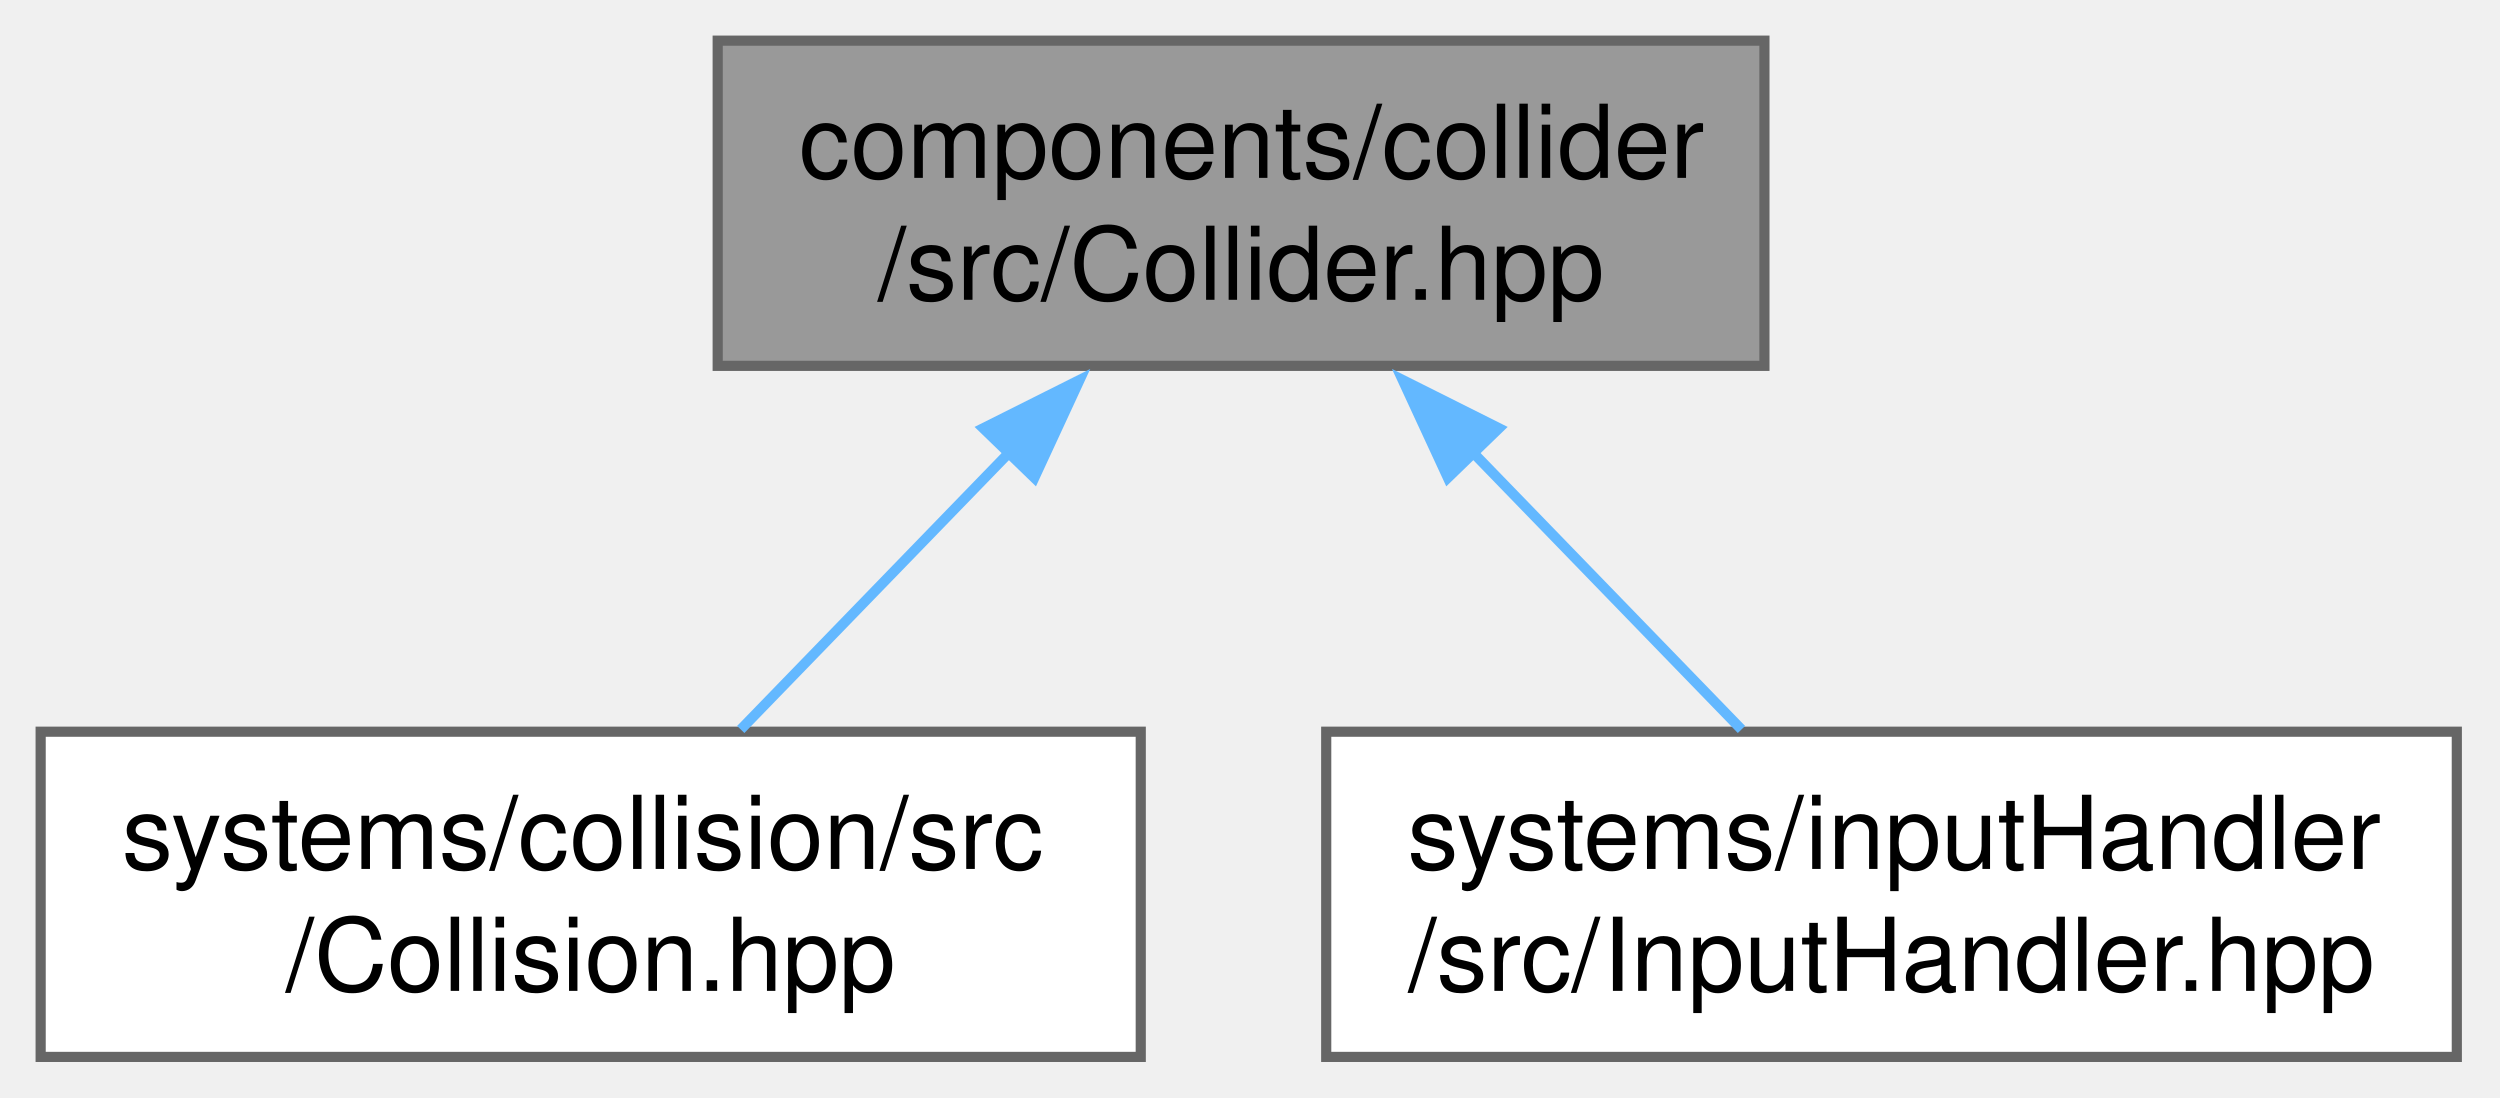
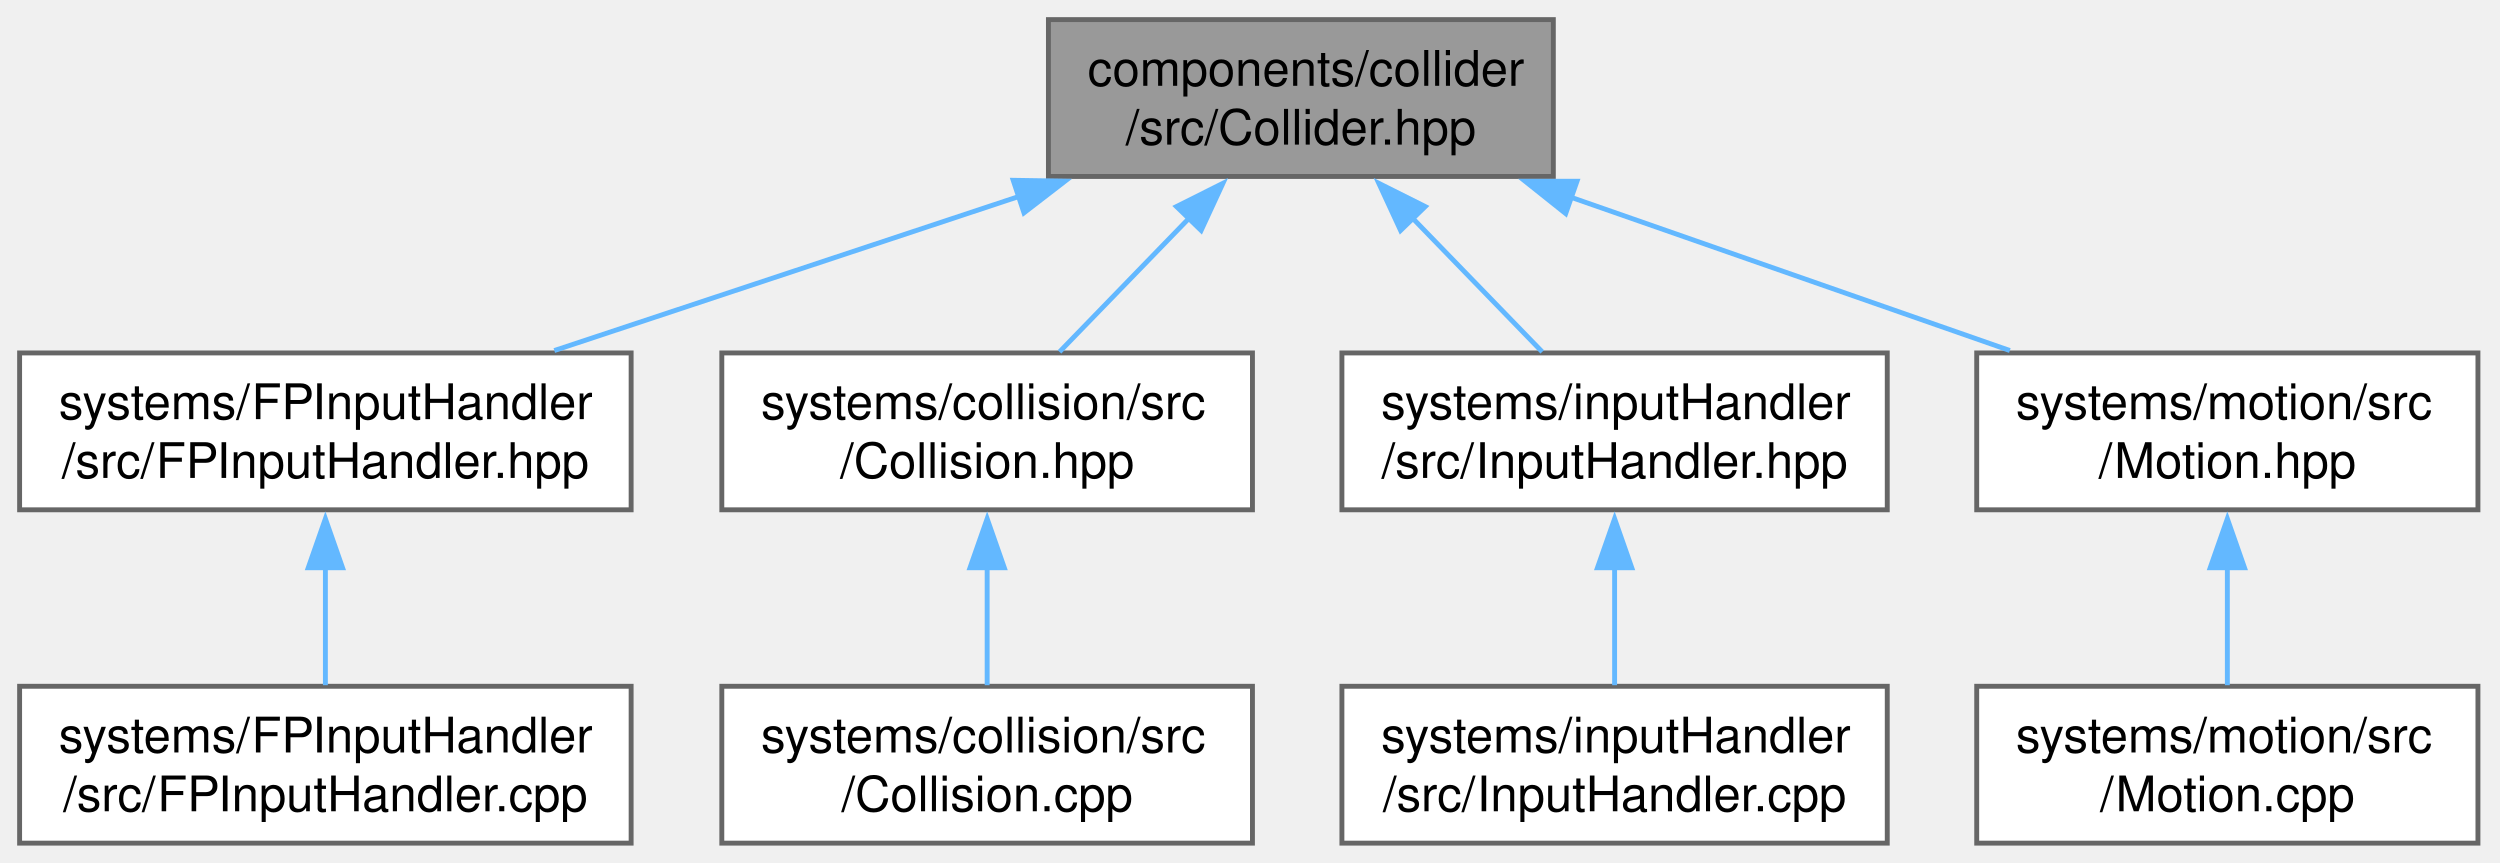
- <svg xmlns="http://www.w3.org/2000/svg" xmlns:xlink="http://www.w3.org/1999/xlink" width="246pt" height="108pt" viewBox="0.00 0.00 246.00 108.00">
-   <g id="graph0" class="graph" transform="scale(1 1) rotate(0) translate(4 104)">
+ <svg xmlns="http://www.w3.org/2000/svg" xmlns:xlink="http://www.w3.org/1999/xlink" width="510pt" height="176pt" viewBox="0.00 0.00 510.00 176.00">
+   <g id="graph0" class="graph" transform="scale(1 1) rotate(0) translate(4 172)">
    <g id="Node000001" class="node">
      <g id="a_Node000001">
        <a xlink:title=" ">
-           <polygon fill="#999999" stroke="#666666" points="169.62,-100 66.62,-100 66.62,-68 169.62,-68 169.62,-100" />
-           <text xml:space="preserve" text-anchor="start" x="74.62" y="-86.5" font-family="Helvetica,sans-Serif" font-size="10.00">components/collider</text>
-           <text xml:space="preserve" text-anchor="middle" x="118.12" y="-74.5" font-family="Helvetica,sans-Serif" font-size="10.00">/src/Collider.hpp</text>
+           <polygon fill="#999999" stroke="#666666" points="312.88,-168 209.88,-168 209.88,-136 312.88,-136 312.88,-168" />
+           <text xml:space="preserve" text-anchor="start" x="217.88" y="-154.5" font-family="Helvetica,sans-Serif" font-size="10.00">components/collider</text>
+           <text xml:space="preserve" text-anchor="middle" x="261.38" y="-142.5" font-family="Helvetica,sans-Serif" font-size="10.00">/src/Collider.hpp</text>
        </a>
      </g>
    </g>
    <g id="Node000002" class="node">
      <g id="a_Node000002">
-         <a xlink:href="Collision_8hpp.html" target="_top" xlink:title=" ">
-           <polygon fill="white" stroke="#666666" points="108.25,-32 0,-32 0,0 108.25,0 108.25,-32" />
-           <text xml:space="preserve" text-anchor="start" x="8" y="-18.5" font-family="Helvetica,sans-Serif" font-size="10.00">systems/collision/src</text>
-           <text xml:space="preserve" text-anchor="middle" x="54.12" y="-6.5" font-family="Helvetica,sans-Serif" font-size="10.00">/Collision.hpp</text>
+         <a xlink:href="FPInputHandler_8hpp.html" target="_top" xlink:title=" ">
+           <polygon fill="white" stroke="#666666" points="124.75,-100 0,-100 0,-68 124.75,-68 124.75,-100" />
+           <text xml:space="preserve" text-anchor="start" x="8" y="-86.5" font-family="Helvetica,sans-Serif" font-size="10.00">systems/FPInputHandler</text>
+           <text xml:space="preserve" text-anchor="middle" x="62.38" y="-74.5" font-family="Helvetica,sans-Serif" font-size="10.00">/src/FPInputHandler.hpp</text>
        </a>
      </g>
    </g>
    <g id="edge1_Node000001_Node000002" class="edge">
      <g id="a_edge1_Node000001_Node000002">
        <a xlink:title=" ">
-           <path fill="none" stroke="#63b8ff" d="M95.27,-59.43C86.49,-50.38 76.71,-40.29 68.89,-32.22" />
-           <polygon fill="#63b8ff" stroke="#63b8ff" points="92.75,-61.86 102.23,-66.61 97.78,-56.99 92.75,-61.86" />
+           <path fill="none" stroke="#63b8ff" d="M203.94,-131.95C173.83,-121.97 137.43,-109.89 109.08,-100.49" />
+           <polygon fill="#63b8ff" stroke="#63b8ff" points="202.69,-135.22 213.28,-135.05 204.89,-128.58 202.69,-135.22" />
+         </a>
+       </g>
+     </g>
+     <g id="Node000004" class="node">
+       <g id="a_Node000004">
+         <a xlink:href="Collision_8hpp.html" target="_top" xlink:title=" ">
+           <polygon fill="white" stroke="#666666" points="251.5,-100 143.25,-100 143.25,-68 251.5,-68 251.5,-100" />
+           <text xml:space="preserve" text-anchor="start" x="151.25" y="-86.5" font-family="Helvetica,sans-Serif" font-size="10.00">systems/collision/src</text>
+           <text xml:space="preserve" text-anchor="middle" x="197.38" y="-74.5" font-family="Helvetica,sans-Serif" font-size="10.00">/Collision.hpp</text>
+         </a>
+       </g>
+     </g>
+     <g id="edge3_Node000001_Node000004" class="edge">
+       <g id="a_edge3_Node000001_Node000004">
+         <a xlink:title=" ">
+           <path fill="none" stroke="#63b8ff" d="M238.52,-127.43C229.74,-118.38 219.96,-108.29 212.14,-100.22" />
+           <polygon fill="#63b8ff" stroke="#63b8ff" points="236,-129.86 245.48,-134.61 241.03,-124.99 236,-129.86" />
+         </a>
+       </g>
+     </g>
+     <g id="Node000006" class="node">
+       <g id="a_Node000006">
+         <a xlink:href="InputHandler_8hpp.html" target="_top" xlink:title=" ">
+           <polygon fill="white" stroke="#666666" points="381,-100 269.75,-100 269.75,-68 381,-68 381,-100" />
+           <text xml:space="preserve" text-anchor="start" x="277.75" y="-86.5" font-family="Helvetica,sans-Serif" font-size="10.00">systems/inputHandler</text>
+           <text xml:space="preserve" text-anchor="middle" x="325.38" y="-74.5" font-family="Helvetica,sans-Serif" font-size="10.00">/src/InputHandler.hpp</text>
+         </a>
+       </g>
+     </g>
+     <g id="edge5_Node000001_Node000006" class="edge">
+       <g id="a_edge5_Node000001_Node000006">
+         <a xlink:title=" ">
+           <path fill="none" stroke="#63b8ff" d="M284.23,-127.43C293.01,-118.38 302.79,-108.29 310.61,-100.22" />
+           <polygon fill="#63b8ff" stroke="#63b8ff" points="281.72,-124.99 277.27,-134.61 286.75,-129.86 281.72,-124.99" />
+         </a>
+       </g>
+     </g>
+     <g id="Node000008" class="node">
+       <g id="a_Node000008">
+         <a xlink:href="Motion_8hpp.html" target="_top" xlink:title=" ">
+           <polygon fill="white" stroke="#666666" points="501.5,-100 399.25,-100 399.25,-68 501.5,-68 501.5,-100" />
+           <text xml:space="preserve" text-anchor="start" x="407.25" y="-86.5" font-family="Helvetica,sans-Serif" font-size="10.00">systems/motion/src</text>
+           <text xml:space="preserve" text-anchor="middle" x="450.38" y="-74.5" font-family="Helvetica,sans-Serif" font-size="10.00">/Motion.hpp</text>
+         </a>
+       </g>
+     </g>
+     <g id="edge7_Node000001_Node000008" class="edge">
+       <g id="a_edge7_Node000001_Node000008">
+         <a xlink:title=" ">
+           <path fill="none" stroke="#63b8ff" d="M316.3,-131.82C344.82,-121.86 379.21,-109.85 406.01,-100.49" />
+           <polygon fill="#63b8ff" stroke="#63b8ff" points="315.4,-128.43 307.12,-135.03 317.71,-135.03 315.4,-128.43" />
        </a>
      </g>
    </g>
    <g id="Node000003" class="node">
      <g id="a_Node000003">
-         <a xlink:href="InputHandler_8hpp.html" target="_top" xlink:title=" ">
-           <polygon fill="white" stroke="#666666" points="237.75,-32 126.5,-32 126.5,0 237.75,0 237.75,-32" />
-           <text xml:space="preserve" text-anchor="start" x="134.5" y="-18.5" font-family="Helvetica,sans-Serif" font-size="10.00">systems/inputHandler</text>
-           <text xml:space="preserve" text-anchor="middle" x="182.12" y="-6.5" font-family="Helvetica,sans-Serif" font-size="10.00">/src/InputHandler.hpp</text>
+         <a xlink:href="FPInputHandler_8cpp.html" target="_top" xlink:title=" ">
+           <polygon fill="white" stroke="#666666" points="124.75,-32 0,-32 0,0 124.75,0 124.75,-32" />
+           <text xml:space="preserve" text-anchor="start" x="8" y="-18.5" font-family="Helvetica,sans-Serif" font-size="10.00">systems/FPInputHandler</text>
+           <text xml:space="preserve" text-anchor="middle" x="62.38" y="-6.5" font-family="Helvetica,sans-Serif" font-size="10.00">/src/FPInputHandler.cpp</text>
        </a>
      </g>
    </g>
-     <g id="edge2_Node000001_Node000003" class="edge">
-       <g id="a_edge2_Node000001_Node000003">
+     <g id="edge2_Node000002_Node000003" class="edge">
+       <g id="a_edge2_Node000002_Node000003">
        <a xlink:title=" ">
-           <path fill="none" stroke="#63b8ff" d="M140.98,-59.43C149.76,-50.38 159.54,-40.29 167.36,-32.22" />
-           <polygon fill="#63b8ff" stroke="#63b8ff" points="138.47,-56.99 134.02,-66.61 143.5,-61.86 138.47,-56.99" />
+           <path fill="none" stroke="#63b8ff" d="M62.38,-56.31C62.38,-48.12 62.38,-39.38 62.38,-32.22" />
+           <polygon fill="#63b8ff" stroke="#63b8ff" points="58.88,-56.18 62.38,-66.18 65.88,-56.18 58.88,-56.18" />
+         </a>
+       </g>
+     </g>
+     <g id="Node000005" class="node">
+       <g id="a_Node000005">
+         <a xlink:href="Collision_8cpp.html" target="_top" xlink:title=" ">
+           <polygon fill="white" stroke="#666666" points="251.5,-32 143.25,-32 143.25,0 251.5,0 251.5,-32" />
+           <text xml:space="preserve" text-anchor="start" x="151.25" y="-18.5" font-family="Helvetica,sans-Serif" font-size="10.00">systems/collision/src</text>
+           <text xml:space="preserve" text-anchor="middle" x="197.38" y="-6.5" font-family="Helvetica,sans-Serif" font-size="10.00">/Collision.cpp</text>
+         </a>
+       </g>
+     </g>
+     <g id="edge4_Node000004_Node000005" class="edge">
+       <g id="a_edge4_Node000004_Node000005">
+         <a xlink:title=" ">
+           <path fill="none" stroke="#63b8ff" d="M197.38,-56.31C197.38,-48.12 197.38,-39.38 197.38,-32.22" />
+           <polygon fill="#63b8ff" stroke="#63b8ff" points="193.88,-56.18 197.38,-66.18 200.88,-56.18 193.88,-56.18" />
+         </a>
+       </g>
+     </g>
+     <g id="Node000007" class="node">
+       <g id="a_Node000007">
+         <a xlink:href="InputHandler_8cpp.html" target="_top" xlink:title=" ">
+           <polygon fill="white" stroke="#666666" points="381,-32 269.75,-32 269.75,0 381,0 381,-32" />
+           <text xml:space="preserve" text-anchor="start" x="277.75" y="-18.5" font-family="Helvetica,sans-Serif" font-size="10.00">systems/inputHandler</text>
+           <text xml:space="preserve" text-anchor="middle" x="325.38" y="-6.5" font-family="Helvetica,sans-Serif" font-size="10.00">/src/InputHandler.cpp</text>
+         </a>
+       </g>
+     </g>
+     <g id="edge6_Node000006_Node000007" class="edge">
+       <g id="a_edge6_Node000006_Node000007">
+         <a xlink:title=" ">
+           <path fill="none" stroke="#63b8ff" d="M325.38,-56.31C325.38,-48.12 325.38,-39.38 325.38,-32.22" />
+           <polygon fill="#63b8ff" stroke="#63b8ff" points="321.88,-56.18 325.38,-66.18 328.88,-56.18 321.88,-56.18" />
+         </a>
+       </g>
+     </g>
+     <g id="Node000009" class="node">
+       <g id="a_Node000009">
+         <a xlink:href="Motion_8cpp.html" target="_top" xlink:title=" ">
+           <polygon fill="white" stroke="#666666" points="501.5,-32 399.25,-32 399.25,0 501.5,0 501.5,-32" />
+           <text xml:space="preserve" text-anchor="start" x="407.25" y="-18.5" font-family="Helvetica,sans-Serif" font-size="10.00">systems/motion/src</text>
+           <text xml:space="preserve" text-anchor="middle" x="450.38" y="-6.5" font-family="Helvetica,sans-Serif" font-size="10.00">/Motion.cpp</text>
+         </a>
+       </g>
+     </g>
+     <g id="edge8_Node000008_Node000009" class="edge">
+       <g id="a_edge8_Node000008_Node000009">
+         <a xlink:title=" ">
+           <path fill="none" stroke="#63b8ff" d="M450.38,-56.31C450.38,-48.12 450.38,-39.38 450.38,-32.22" />
+           <polygon fill="#63b8ff" stroke="#63b8ff" points="446.88,-56.18 450.38,-66.18 453.88,-56.18 446.88,-56.18" />
        </a>
      </g>
    </g>
  </g>
</svg>
